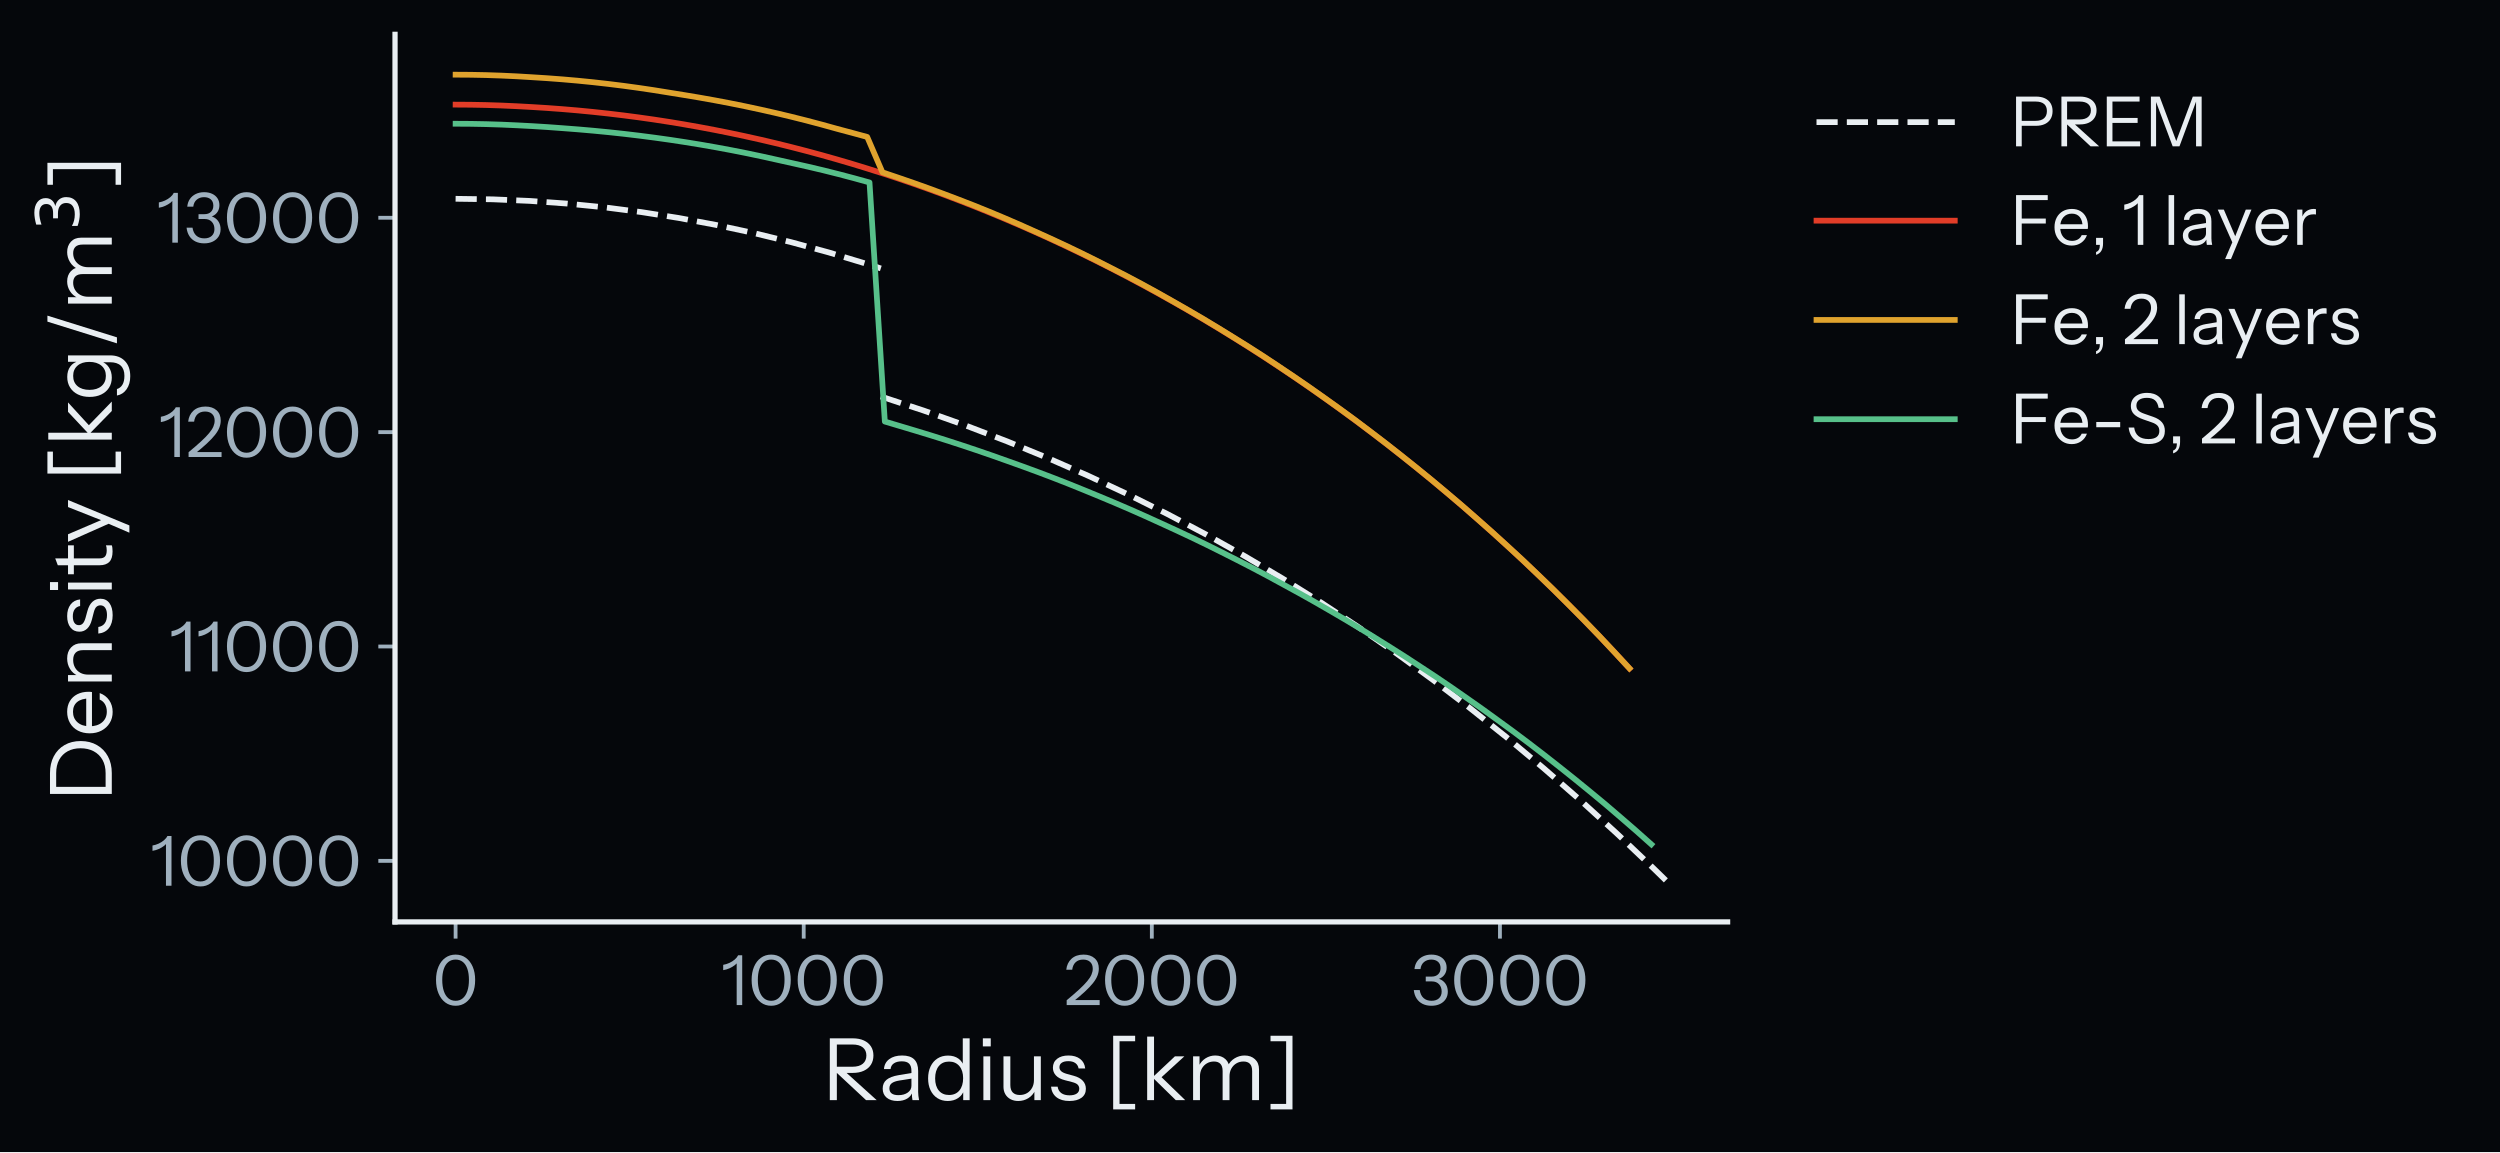
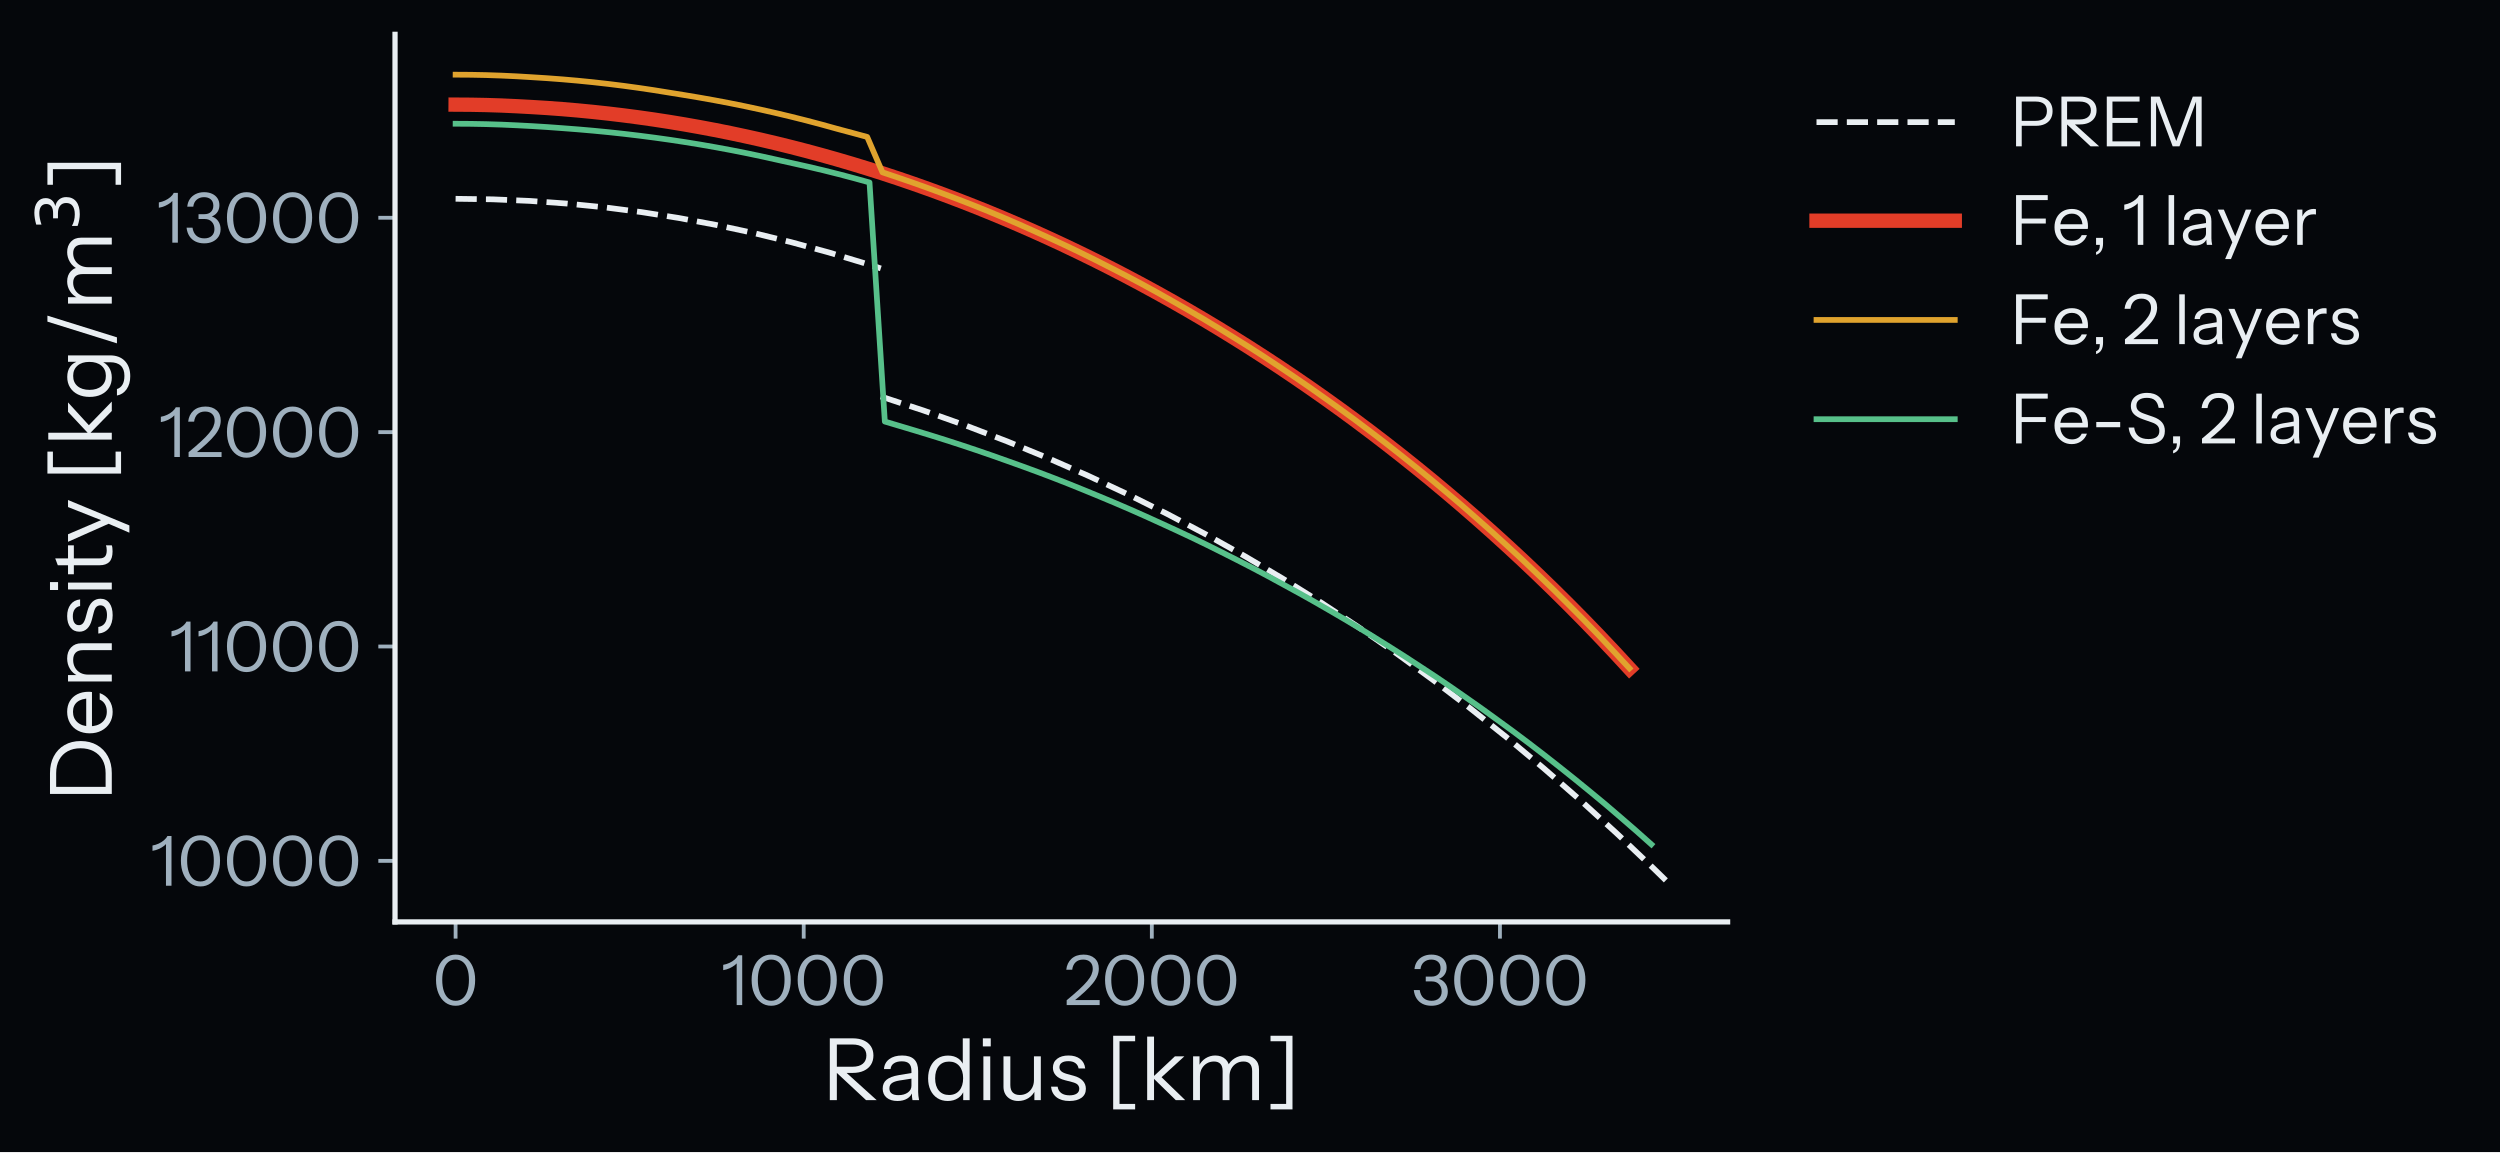
<svg xmlns="http://www.w3.org/2000/svg" xmlns:xlink="http://www.w3.org/1999/xlink" width="524.229pt" height="241.579pt" viewBox="0 0 524.229 241.579" version="1.1">
  <defs>
    <style type="text/css">*{stroke-linejoin: round; stroke-linecap: butt}</style>
  </defs>
  <g id="figure_1">
    <g id="patch_1">
      <path d="M 0 241.579  L 524.229 241.579  L 524.229 0  L 0 0  z " style="fill: #05070b" />
    </g>
    <g id="axes_1">
      <g id="patch_2">
        <path d="M 82.833 193.316  L 362.265 193.316  L 362.265 7.2  L 82.833 7.2  z " style="fill: #05070b" />
      </g>
      <g id="matplotlib.axis_1">
        <g id="xtick_1">
          <g id="line2d_1">
            <defs>
              <path id="m2e974000b8" d="M 0 0  L 0 3.5  " style="stroke: #9fb0be; stroke-width: 0.8" />
            </defs>
            <g>
              <use xlink:href="#m2e974000b8" x="95.534" y="193.316" style="fill: #9fb0be; stroke: #9fb0be; stroke-width: 0.8" />
            </g>
          </g>
          <g id="text_1">
            <g style="fill: #9fb0be" transform="translate(90.70638 210.7564) scale(0.145 -0.145)">
              <defs>
                <path id="InstrumentSans-Regular-30" d="M 2131 -64  Q 1587 -64 1180 240  Q 774 544 547 1085  Q 320 1626 320 2323  Q 320 3021 544 3549  Q 768 4077 1177 4374  Q 1587 4672 2131 4672  Q 2675 4672 3081 4374  Q 3488 4077 3715 3549  Q 3942 3021 3942 2323  Q 3942 1619 3715 1081  Q 3488 544 3081 240  Q 2675 -64 2131 -64  z M 2131 397  Q 2522 397 2797 630  Q 3072 864 3219 1296  Q 3366 1728 3366 2330  Q 3366 2925 3222 3347  Q 3078 3770 2803 3990  Q 2528 4211 2131 4211  Q 1734 4211 1459 3987  Q 1184 3763 1040 3344  Q 896 2925 896 2330  Q 896 1728 1043 1293  Q 1190 858 1465 627  Q 1741 397 2131 397  z " transform="scale(0.015625)" />
              </defs>
              <use xlink:href="#InstrumentSans-Regular-30" />
            </g>
          </g>
        </g>
        <g id="xtick_2">
          <g id="line2d_2">
            <g>
              <use xlink:href="#m2e974000b8" x="168.531" y="193.316" style="fill: #9fb0be; stroke: #9fb0be; stroke-width: 0.8" />
            </g>
          </g>
          <g id="text_2">
            <g style="fill: #9fb0be" transform="translate(151.2129 210.7564) scale(0.145 -0.145)">
              <defs>
                <path id="InstrumentSans-Regular-31" d="M 1440 0  L 1440 4083  L 1574 4051  Q 1498 3878 1280 3705  Q 1062 3533 777 3405  Q 493 3277 192 3232  L 192 3725  Q 493 3776 768 3904  Q 1043 4032 1257 4214  Q 1472 4397 1574 4608  L 1952 4608  L 1952 0  L 1440 0  z " transform="scale(0.015625)" />
              </defs>
              <use xlink:href="#InstrumentSans-Regular-31" />
              <use xlink:href="#InstrumentSans-Regular-30" transform="translate(39.09999 0)" />
              <use xlink:href="#InstrumentSans-Regular-30" transform="translate(105.7 0)" />
              <use xlink:href="#InstrumentSans-Regular-30" transform="translate(172.3 0)" />
            </g>
          </g>
        </g>
        <g id="xtick_3">
          <g id="line2d_3">
            <g>
              <use xlink:href="#m2e974000b8" x="241.528" y="193.316" style="fill: #9fb0be; stroke: #9fb0be; stroke-width: 0.8" />
            </g>
          </g>
          <g id="text_3">
            <g style="fill: #9fb0be" transform="translate(223.0928 210.7564) scale(0.145 -0.145)">
              <defs>
                <path id="InstrumentSans-Regular-32" d="M 256 0  L 256 448  Q 947 1018 1411 1446  Q 1875 1875 2153 2208  Q 2432 2541 2550 2819  Q 2669 3098 2669 3366  Q 2669 3763 2432 3987  Q 2195 4211 1779 4211  Q 1350 4211 1088 3968  Q 826 3725 768 3270  L 218 3270  Q 282 3898 701 4285  Q 1120 4672 1818 4672  Q 2464 4672 2848 4326  Q 3232 3981 3232 3379  Q 3232 3053 3107 2726  Q 2982 2400 2697 2041  Q 2413 1683 1949 1251  Q 1485 819 800 275  L 678 461  L 3309 461  L 3309 0  L 256 0  z " transform="scale(0.015625)" />
              </defs>
              <use xlink:href="#InstrumentSans-Regular-32" />
              <use xlink:href="#InstrumentSans-Regular-30" transform="translate(54.49999 0)" />
              <use xlink:href="#InstrumentSans-Regular-30" transform="translate(121.1 0)" />
              <use xlink:href="#InstrumentSans-Regular-30" transform="translate(187.7 0)" />
            </g>
          </g>
        </g>
        <g id="xtick_4">
          <g id="line2d_4">
            <g>
              <use xlink:href="#m2e974000b8" x="314.525" y="193.316" style="fill: #9fb0be; stroke: #9fb0be; stroke-width: 0.8" />
            </g>
          </g>
          <g id="text_4">
            <g style="fill: #9fb0be" transform="translate(295.879 210.7564) scale(0.145 -0.145)">
              <defs>
                <path id="InstrumentSans-Regular-33" d="M 1894 -64  Q 1434 -64 1085 105  Q 736 275 521 601  Q 307 928 256 1389  L 806 1389  Q 877 909 1158 653  Q 1440 397 1901 397  Q 2336 397 2585 627  Q 2835 858 2835 1254  Q 2835 1670 2592 1929  Q 2349 2189 1939 2189  L 1363 2189  L 1363 2637  L 1920 2637  Q 2291 2637 2512 2851  Q 2733 3066 2733 3424  Q 2733 3802 2499 4006  Q 2266 4211 1869 4211  Q 1478 4211 1203 3984  Q 928 3757 877 3334  L 320 3334  Q 358 3744 563 4041  Q 768 4339 1110 4505  Q 1453 4672 1882 4672  Q 2298 4672 2618 4525  Q 2938 4378 3117 4106  Q 3296 3834 3296 3469  Q 3296 3142 3149 2892  Q 3002 2643 2749 2502  Q 2496 2362 2170 2362  L 2131 2496  Q 2522 2496 2806 2333  Q 3091 2170 3248 1888  Q 3405 1606 3405 1235  Q 3405 851 3213 556  Q 3021 262 2681 99  Q 2342 -64 1894 -64  z " transform="scale(0.015625)" />
              </defs>
              <use xlink:href="#InstrumentSans-Regular-33" />
              <use xlink:href="#InstrumentSans-Regular-30" transform="translate(57.39999 0)" />
              <use xlink:href="#InstrumentSans-Regular-30" transform="translate(124 0)" />
              <use xlink:href="#InstrumentSans-Regular-30" transform="translate(190.6 0)" />
            </g>
          </g>
        </g>
        <g id="text_5">
          <g style="fill: #e9eef2" transform="translate(172.457 230.6889) scale(0.18 -0.18)">
            <defs>
              <path id="InstrumentSans-Regular-52" d="M 550 0  L 550 4608  L 2253 4608  Q 2746 4608 3091 4448  Q 3437 4288 3619 4003  Q 3802 3718 3802 3328  Q 3802 2938 3619 2646  Q 3437 2355 3091 2192  Q 2746 2029 2253 2029  L 934 2029  L 934 2490  L 2234 2490  Q 2746 2490 3011 2714  Q 3277 2938 3277 3328  Q 3277 3712 3014 3929  Q 2752 4147 2234 4147  L 1075 4147  L 1075 0  L 550 0  z M 3251 0  L 800 2285  L 1517 2285  L 4045 0  L 3251 0  z " transform="scale(0.015625)" />
              <path id="InstrumentSans-Regular-61" d="M 2515 0  Q 2490 109 2480 249  Q 2470 390 2470 608  L 2438 608  L 2438 2170  Q 2438 2541 2268 2717  Q 2099 2893 1722 2893  Q 1350 2893 1129 2742  Q 909 2592 883 2317  L 390 2317  Q 422 2790 787 3059  Q 1152 3328 1741 3328  Q 2349 3328 2643 3040  Q 2938 2752 2938 2176  L 2938 608  Q 2938 467 2957 316  Q 2976 166 3008 0  L 2515 0  z M 1395 -64  Q 890 -64 592 182  Q 294 429 294 858  Q 294 1286 588 1523  Q 883 1760 1446 1856  L 2586 2048  L 2586 1626  L 1523 1459  Q 1165 1402 979 1267  Q 794 1133 794 877  Q 794 627 963 499  Q 1133 371 1466 371  Q 1894 371 2166 566  Q 2438 762 2438 1075  L 2522 621  Q 2419 294 2121 115  Q 1824 -64 1395 -64  z " transform="scale(0.015625)" />
              <path id="InstrumentSans-Regular-64" d="M 2886 0  L 2886 762  L 2950 742  Q 2829 371 2505 153  Q 2182 -64 1734 -64  Q 1293 -64 963 147  Q 634 358 451 736  Q 269 1114 269 1619  Q 269 2131 454 2515  Q 640 2899 973 3110  Q 1306 3322 1754 3322  Q 2214 3322 2528 3098  Q 2842 2874 2957 2464  L 2854 2451  L 2854 4608  L 3366 4608  L 3366 0  L 2886 0  z M 1830 384  Q 2323 384 2601 720  Q 2880 1056 2880 1638  Q 2880 2208 2598 2541  Q 2317 2874 1830 2874  Q 1344 2874 1069 2541  Q 794 2208 794 1619  Q 794 1043 1069 713  Q 1344 384 1830 384  z " transform="scale(0.015625)" />
              <path id="InstrumentSans-Regular-69" d="M 512 0  L 512 3264  L 1024 3264  L 1024 0  L 512 0  z M 472 4006  L 472 4608  L 1061 4608  L 1061 4006  L 472 4006  z " transform="scale(0.015625)" />
              <path id="InstrumentSans-Regular-75" d="M 1574 -64  Q 1254 -64 1004 67  Q 755 198 614 438  Q 474 678 474 992  L 474 3264  L 986 3264  L 986 1126  Q 986 755 1168 569  Q 1350 384 1690 384  Q 1997 384 2233 525  Q 2470 666 2608 918  Q 2746 1171 2746 1498  L 2829 723  Q 2669 358 2329 147  Q 1990 -64 1574 -64  z M 2778 0  L 2778 768  L 2746 768  L 2746 3264  L 3258 3264  L 3258 0  L 2778 0  z " transform="scale(0.015625)" />
              <path id="InstrumentSans-Regular-73" d="M 1619 -64  Q 1018 -64 659 214  Q 301 493 250 1005  L 742 1005  Q 787 691 1017 524  Q 1248 358 1632 358  Q 1971 358 2163 486  Q 2355 614 2355 851  Q 2355 1018 2246 1142  Q 2138 1267 1811 1350  L 1286 1485  Q 838 1600 614 1840  Q 390 2080 390 2413  Q 390 2835 704 3081  Q 1018 3328 1555 3328  Q 2086 3328 2419 3072  Q 2752 2816 2797 2362  L 2304 2362  Q 2259 2624 2060 2765  Q 1862 2906 1536 2906  Q 1222 2906 1049 2787  Q 877 2669 877 2451  Q 877 2285 1001 2163  Q 1126 2042 1421 1958  L 1933 1818  Q 2387 1696 2617 1446  Q 2848 1197 2848 845  Q 2848 416 2521 176  Q 2195 -64 1619 -64  z " transform="scale(0.015625)" />
              <path id="InstrumentSans-Regular-20" transform="scale(0.015625)" />
              <path id="InstrumentSans-Regular-5b" d="M 576 -691  L 576 4800  L 2214 4800  L 2214 4390  L 1050 4390  L 1050 -282  L 2214 -282  L 2214 -691  L 576 -691  z " transform="scale(0.015625)" />
              <path id="InstrumentSans-Regular-6b" d="M 512 0  L 512 4736  L 1024 4736  L 1024 0  L 512 0  z M 2643 0  L 909 1696  L 2579 3264  L 3283 3264  L 1408 1549  L 1440 1850  L 3347 0  L 2643 0  z " transform="scale(0.015625)" />
              <path id="InstrumentSans-Regular-6d" d="M 512 0  L 512 3264  L 992 3264  L 992 2496  L 1024 2496  L 1024 0  L 512 0  z M 2714 0  L 2714 2163  Q 2714 2534 2547 2707  Q 2381 2880 2067 2880  Q 1773 2880 1536 2739  Q 1299 2598 1161 2348  Q 1024 2099 1024 1766  L 941 2541  Q 1107 2906 1440 3117  Q 1773 3328 2163 3328  Q 2637 3328 2931 3049  Q 3226 2771 3226 2298  L 3226 0  L 2714 0  z M 4915 0  L 4915 2163  Q 4915 2534 4748 2707  Q 4582 2880 4269 2880  Q 3974 2880 3737 2739  Q 3501 2598 3363 2348  Q 3226 2099 3226 1766  L 3098 2541  Q 3264 2906 3609 3117  Q 3955 3328 4352 3328  Q 4826 3328 5126 3049  Q 5427 2771 5427 2298  L 5427 0  L 4915 0  z " transform="scale(0.015625)" />
              <path id="InstrumentSans-Regular-5d" d="M 2022 4800  L 2022 -691  L 384 -691  L 384 -282  L 1549 -282  L 1549 4390  L 384 4390  L 384 4800  L 2022 4800  z " transform="scale(0.015625)" />
            </defs>
            <use xlink:href="#InstrumentSans-Regular-52" />
            <use xlink:href="#InstrumentSans-Regular-61" transform="translate(65.59999 0)" />
            <use xlink:href="#InstrumentSans-Regular-64" transform="translate(118.9 0)" />
            <use xlink:href="#InstrumentSans-Regular-69" transform="translate(179.5 0)" />
            <use xlink:href="#InstrumentSans-Regular-75" transform="translate(203.5 0)" />
            <use xlink:href="#InstrumentSans-Regular-73" transform="translate(262.3999 0)" />
            <use xlink:href="#InstrumentSans-Regular-20" transform="translate(309.6999 0)" />
            <use xlink:href="#InstrumentSans-Regular-5b" transform="translate(329.6999 0)" />
            <use xlink:href="#InstrumentSans-Regular-6b" transform="translate(370.2999 0)" />
            <use xlink:href="#InstrumentSans-Regular-6d" transform="translate(423.7999 0)" />
            <use xlink:href="#InstrumentSans-Regular-5d" transform="translate(515.9999 0)" />
          </g>
        </g>
      </g>
      <g id="matplotlib.axis_2">
        <g id="ytick_1">
          <g id="line2d_5">
            <defs>
              <path id="m2f46859ac6" d="M 0 0  L -3.5 0  " style="stroke: #9fb0be; stroke-width: 0.8" />
            </defs>
            <g>
              <use xlink:href="#m2f46859ac6" x="82.833" y="180.516" style="fill: #9fb0be; stroke: #9fb0be; stroke-width: 0.8" />
            </g>
          </g>
          <g id="text_6">
            <g style="fill: #9fb0be" transform="translate(31.54 185.736) scale(0.145 -0.145)">
              <use xlink:href="#InstrumentSans-Regular-31" />
              <use xlink:href="#InstrumentSans-Regular-30" transform="translate(39.09999 0)" />
              <use xlink:href="#InstrumentSans-Regular-30" transform="translate(105.7 0)" />
              <use xlink:href="#InstrumentSans-Regular-30" transform="translate(172.3 0)" />
              <use xlink:href="#InstrumentSans-Regular-30" transform="translate(238.9 0)" />
            </g>
          </g>
        </g>
        <g id="ytick_2">
          <g id="line2d_6">
            <g>
              <use xlink:href="#m2f46859ac6" x="82.833" y="135.565" style="fill: #9fb0be; stroke: #9fb0be; stroke-width: 0.8" />
            </g>
          </g>
          <g id="text_7">
            <g style="fill: #9fb0be" transform="translate(35.5275 140.7854) scale(0.145 -0.145)">
              <use xlink:href="#InstrumentSans-Regular-31" />
              <use xlink:href="#InstrumentSans-Regular-31" transform="translate(39.09999 0)" />
              <use xlink:href="#InstrumentSans-Regular-30" transform="translate(78.19998 0)" />
              <use xlink:href="#InstrumentSans-Regular-30" transform="translate(144.8 0)" />
              <use xlink:href="#InstrumentSans-Regular-30" transform="translate(211.4 0)" />
            </g>
          </g>
        </g>
        <g id="ytick_3">
          <g id="line2d_7">
            <g>
              <use xlink:href="#m2f46859ac6" x="82.833" y="90.615" style="fill: #9fb0be; stroke: #9fb0be; stroke-width: 0.8" />
            </g>
          </g>
          <g id="text_8">
            <g style="fill: #9fb0be" transform="translate(33.29359 95.83482) scale(0.145 -0.145)">
              <use xlink:href="#InstrumentSans-Regular-31" />
              <use xlink:href="#InstrumentSans-Regular-32" transform="translate(39.09999 0)" />
              <use xlink:href="#InstrumentSans-Regular-30" transform="translate(93.59998 0)" />
              <use xlink:href="#InstrumentSans-Regular-30" transform="translate(160.2 0)" />
              <use xlink:href="#InstrumentSans-Regular-30" transform="translate(226.8 0)" />
            </g>
          </g>
        </g>
        <g id="ytick_4">
          <g id="line2d_8">
            <g>
              <use xlink:href="#m2f46859ac6" x="82.833" y="45.664" style="fill: #9fb0be; stroke: #9fb0be; stroke-width: 0.8" />
            </g>
          </g>
          <g id="text_9">
            <g style="fill: #9fb0be" transform="translate(32.87219 50.88422) scale(0.145 -0.145)">
              <use xlink:href="#InstrumentSans-Regular-31" />
              <use xlink:href="#InstrumentSans-Regular-33" transform="translate(39.09999 0)" />
              <use xlink:href="#InstrumentSans-Regular-30" transform="translate(96.49998 0)" />
              <use xlink:href="#InstrumentSans-Regular-30" transform="translate(163.1 0)" />
              <use xlink:href="#InstrumentSans-Regular-30" transform="translate(229.7 0)" />
            </g>
          </g>
        </g>
        <g id="text_10">
          <g style="fill: #e9eef2" transform="translate(23.58 168.0282) rotate(-90) scale(0.18 -0.18)">
            <defs>
              <path id="InstrumentSans-Regular-44" d="M 864 0  L 864 461  L 2099 461  Q 2675 461 3091 694  Q 3507 928 3731 1350  Q 3955 1773 3955 2330  Q 3955 2880 3731 3289  Q 3507 3699 3094 3923  Q 2682 4147 2099 4147  L 864 4147  L 864 4608  L 2099 4608  Q 2822 4608 3360 4323  Q 3898 4038 4195 3523  Q 4493 3008 4493 2317  Q 4493 1626 4192 1104  Q 3891 582 3356 291  Q 2822 0 2106 0  L 864 0  z M 550 0  L 550 4608  L 1075 4608  L 1075 0  L 550 0  z " transform="scale(0.015625)" />
              <path id="InstrumentSans-Regular-65" d="M 1850 -64  Q 1382 -64 1024 157  Q 666 378 461 762  Q 256 1146 256 1645  Q 256 2144 457 2525  Q 659 2906 1024 3117  Q 1389 3328 1862 3328  Q 2317 3328 2653 3129  Q 2989 2931 3171 2572  Q 3354 2214 3354 1728  Q 3354 1664 3350 1606  Q 3347 1549 3334 1478  L 640 1478  L 640 1907  L 3021 1907  L 2854 1670  Q 2854 2259 2595 2576  Q 2336 2893 1862 2893  Q 1376 2893 1078 2557  Q 781 2221 781 1651  Q 781 1069 1078 720  Q 1376 371 1875 371  Q 2189 371 2425 508  Q 2662 646 2771 902  L 3258 902  Q 3098 454 2723 195  Q 2349 -64 1850 -64  z " transform="scale(0.015625)" />
              <path id="InstrumentSans-Regular-6e" d="M 512 0  L 512 3264  L 992 3264  L 992 2496  L 1024 2496  L 1024 0  L 512 0  z M 2848 0  L 2848 2138  Q 2848 2509 2662 2694  Q 2477 2880 2112 2880  Q 1792 2880 1545 2739  Q 1299 2598 1161 2348  Q 1024 2099 1024 1766  L 941 2541  Q 1107 2906 1449 3117  Q 1792 3328 2227 3328  Q 2739 3328 3049 3037  Q 3360 2746 3360 2272  L 3360 0  L 2848 0  z " transform="scale(0.015625)" />
              <path id="InstrumentSans-Regular-74" d="M 1818 -58  Q 1274 -58 1027 188  Q 781 435 781 902  L 781 4026  L 1293 4218  L 1293 909  Q 1293 634 1433 506  Q 1574 378 1894 378  Q 2022 378 2115 394  Q 2208 410 2266 435  L 2266 0  Q 2202 -26 2083 -42  Q 1965 -58 1818 -58  z M 109 2829  L 109 3264  L 2266 3264  L 2266 2829  L 109 2829  z " transform="scale(0.015625)" />
              <path id="InstrumentSans-Regular-79" d="M 794 -1312  L 1523 384  L 1638 563  L 2707 3264  L 3232 3264  L 1338 -1312  L 794 -1312  z M 1581 -32  L 115 3264  L 678 3264  L 1939 314  L 1581 -32  z " transform="scale(0.015625)" />
              <path id="InstrumentSans-Regular-67" d="M 1811 -1376  Q 1229 -1376 841 -1104  Q 454 -832 371 -384  L 858 -384  Q 928 -640 1174 -790  Q 1421 -941 1843 -941  Q 2342 -941 2598 -669  Q 2854 -397 2854 128  L 2854 826  L 2918 813  Q 2810 442 2483 221  Q 2157 0 1709 0  Q 1280 0 953 208  Q 627 416 448 787  Q 269 1158 269 1651  Q 269 2150 454 2528  Q 640 2906 976 3114  Q 1312 3322 1760 3322  Q 2221 3322 2531 3098  Q 2842 2874 2944 2458  L 2886 2451  L 2886 3264  L 3366 3264  L 3366 128  Q 3366 -570 2950 -973  Q 2534 -1376 1811 -1376  z M 1837 442  Q 2317 442 2598 774  Q 2880 1107 2880 1677  Q 2880 2234 2598 2557  Q 2317 2880 1837 2880  Q 1350 2880 1072 2553  Q 794 2227 794 1658  Q 794 1101 1075 771  Q 1357 442 1837 442  z " transform="scale(0.015625)" />
              <path id="InstrumentSans-Regular-2f" d="M 384 -384  L 2003 4800  L 2451 4800  L 832 -384  L 384 -384  z " transform="scale(0.015625)" />
              <path id="DejaVuSans-33" d="M 2597 2516  Q 3050 2419 3304 2112  Q 3559 1806 3559 1356  Q 3559 666 3084 287  Q 2609 -91 1734 -91  Q 1441 -91 1130 -33  Q 819 25 488 141  L 488 750  Q 750 597 1062 519  Q 1375 441 1716 441  Q 2309 441 2620 675  Q 2931 909 2931 1356  Q 2931 1769 2642 2001  Q 2353 2234 1838 2234  L 1294 2234  L 1294 2753  L 1863 2753  Q 2328 2753 2575 2939  Q 2822 3125 2822 3475  Q 2822 3834 2567 4026  Q 2313 4219 1838 4219  Q 1578 4219 1281 4162  Q 984 4106 628 3988  L 628 4550  Q 988 4650 1302 4700  Q 1616 4750 1894 4750  Q 2613 4750 3031 4423  Q 3450 4097 3450 3541  Q 3450 3153 3228 2886  Q 3006 2619 2597 2516  z " transform="scale(0.015625)" />
            </defs>
            <use xlink:href="#InstrumentSans-Regular-44" transform="translate(0 0.765625)" />
            <use xlink:href="#InstrumentSans-Regular-65" transform="translate(75.19998 0.765625)" />
            <use xlink:href="#InstrumentSans-Regular-6e" transform="translate(131.6 0.765625)" />
            <use xlink:href="#InstrumentSans-Regular-73" transform="translate(191.5 0.765625)" />
            <use xlink:href="#InstrumentSans-Regular-69" transform="translate(238.8 0.765625)" />
            <use xlink:href="#InstrumentSans-Regular-74" transform="translate(262.7999 0.765625)" />
            <use xlink:href="#InstrumentSans-Regular-79" transform="translate(300.4999 0.765625)" />
            <use xlink:href="#InstrumentSans-Regular-20" transform="translate(352.7999 0.765625)" />
            <use xlink:href="#InstrumentSans-Regular-5b" transform="translate(372.7999 0.765625)" />
            <use xlink:href="#InstrumentSans-Regular-6b" transform="translate(413.3999 0.765625)" />
            <use xlink:href="#InstrumentSans-Regular-67" transform="translate(466.8999 0.765625)" />
            <use xlink:href="#InstrumentSans-Regular-2f" transform="translate(527.4999 0.765625)" />
            <use xlink:href="#InstrumentSans-Regular-6d" transform="translate(571.7999 0.765625)" />
            <use xlink:href="#DejaVuSans-33" transform="translate(664.9569 39.04688) scale(0.7)" />
            <use xlink:href="#InstrumentSans-Regular-5d" transform="translate(712.2274 0.765625)" />
          </g>
        </g>
      </g>
      <g id="line2d_9">
        <path d="M 95.534 41.686  L 103.312 41.797  L 111.092 42.131  L 118.876 42.687  L 126.667 43.466  L 134.469 44.471  L 142.286 45.701  L 150.119 47.159  L 157.975 48.848  L 165.853 50.769  L 173.757 52.925  L 181.691 55.321  L 184.7 56.29  L 184.7 56.29  " clip-path="url(#pd178bec94d)" style="fill: none; stroke-dasharray: 4.44,1.92; stroke-dashoffset: 0; stroke: #e9eef2; stroke-width: 1.2" />
      </g>
      <g id="line2d_10">
        <path d="M 184.7 83.138  L 193.693 86.097  L 202.522 89.236  L 211.202 92.557  L 219.75 96.065  L 228.179 99.764  L 236.504 103.661  L 244.735 107.759  L 252.879 112.062  L 260.945 116.575  L 268.945 121.307  L 276.888 126.262  L 284.776 131.447  L 292.62 136.868  L 300.422 142.532  L 308.191 148.447  L 315.931 154.62  L 323.647 161.058  L 331.342 167.769  L 339.021 174.762  L 346.691 182.048  L 349.564 184.857  L 349.564 184.857  " clip-path="url(#pd178bec94d)" style="fill: none; stroke-dasharray: 4.44,1.92; stroke-dashoffset: 0; stroke: #e9eef2; stroke-width: 1.2" />
      </g>
      <g id="line2d_11">
-         <path d="M 95.534 21.94  L 98.731 21.961  L 101.928 22.023  L 105.125 22.126  L 108.322 22.271  L 111.518 22.446  L 114.715 22.646  L 117.912 22.882  L 121.109 23.154  L 124.305 23.463  L 127.502 23.809  L 130.699 24.192  L 133.896 24.61  L 137.093 25.064  L 140.289 25.555  L 143.486 26.085  L 146.683 26.651  L 149.88 27.253  L 153.077 27.893  L 156.273 28.571  L 159.47 29.282  L 162.667 30.033  L 165.864 30.823  L 169.06 31.648  L 172.257 32.512  L 175.454 33.413  L 178.651 34.351  L 181.848 35.329  L 185.044 36.344  L 188.241 37.398  L 191.438 38.489  L 194.635 39.621  L 197.832 40.791  L 201.028 41.999  L 204.225 43.248  L 207.422 44.535  L 210.619 45.863  L 213.815 47.23  L 217.012 48.637  L 220.209 50.085  L 223.406 51.574  L 226.603 53.105  L 229.799 54.675  L 232.996 56.287  L 236.193 57.943  L 239.39 59.641  L 242.587 61.382  L 245.783 63.166  L 248.98 64.992  L 252.177 66.865  L 255.374 68.779  L 258.57 70.741  L 261.767 72.746  L 264.964 74.8  L 268.161 76.898  L 271.358 79.046  L 274.554 81.241  L 277.751 83.484  L 280.948 85.777  L 284.145 88.12  L 287.342 90.515  L 290.538 92.96  L 293.735 95.46  L 296.932 98.013  L 300.129 100.62  L 303.325 103.285  L 306.522 106.006  L 309.719 108.785  L 312.916 111.625  L 316.113 114.527  L 319.309 117.491  L 322.506 120.52  L 325.703 123.616  L 328.9 126.779  L 332.097 130.013  L 335.293 133.321  L 338.49 136.705  L 341.687 140.167  " clip-path="url(#pd178bec94d)" style="fill: none; stroke: #e23d28; stroke-width: 1.2; stroke-linecap: square" />
+         <path d="M 95.534 21.94  L 98.731 21.961  L 101.928 22.023  L 105.125 22.126  L 108.322 22.271  L 111.518 22.446  L 114.715 22.646  L 117.912 22.882  L 121.109 23.154  L 124.305 23.463  L 127.502 23.809  L 130.699 24.192  L 133.896 24.61  L 137.093 25.064  L 140.289 25.555  L 143.486 26.085  L 146.683 26.651  L 149.88 27.253  L 153.077 27.893  L 156.273 28.571  L 159.47 29.282  L 162.667 30.033  L 165.864 30.823  L 169.06 31.648  L 172.257 32.512  L 175.454 33.413  L 178.651 34.351  L 181.848 35.329  L 185.044 36.344  L 188.241 37.398  L 191.438 38.489  L 194.635 39.621  L 197.832 40.791  L 201.028 41.999  L 204.225 43.248  L 207.422 44.535  L 210.619 45.863  L 213.815 47.23  L 217.012 48.637  L 220.209 50.085  L 223.406 51.574  L 226.603 53.105  L 229.799 54.675  L 232.996 56.287  L 236.193 57.943  L 239.39 59.641  L 242.587 61.382  L 245.783 63.166  L 248.98 64.992  L 252.177 66.865  L 255.374 68.779  L 258.57 70.741  L 261.767 72.746  L 264.964 74.8  L 268.161 76.898  L 271.358 79.046  L 274.554 81.241  L 277.751 83.484  L 280.948 85.777  L 284.145 88.12  L 287.342 90.515  L 290.538 92.96  L 293.735 95.46  L 296.932 98.013  L 300.129 100.62  L 303.325 103.285  L 306.522 106.006  L 309.719 108.785  L 312.916 111.625  L 316.113 114.527  L 319.309 117.491  L 322.506 120.52  L 325.703 123.616  L 328.9 126.779  L 332.097 130.013  L 335.293 133.321  L 338.49 136.705  L 341.687 140.167  " clip-path="url(#pd178bec94d)" style="fill: none; stroke: #e23d28; stroke-width: 3; stroke-linecap: square" />
      </g>
      <g id="line2d_12">
        <path d="M 95.534 15.66  L 98.731 15.681  L 101.928 15.745  L 105.125 15.852  L 108.321 16.001  L 111.518 16.193  L 114.715 16.396  L 117.911 16.637  L 121.108 16.916  L 124.305 17.236  L 127.502 17.595  L 130.698 17.992  L 133.895 18.428  L 137.092 18.903  L 140.288 19.418  L 143.485 19.934  L 146.682 20.468  L 149.878 21.039  L 153.075 21.646  L 156.272 22.292  L 159.469 22.976  L 162.665 23.699  L 165.862 24.462  L 169.059 25.264  L 172.255 26.108  L 175.452 26.993  L 178.649 27.847  L 181.846 28.715  L 185.042 36.135  L 188.239 37.212  L 191.436 38.312  L 194.632 39.453  L 197.829 40.636  L 201.026 41.847  L 204.223 43.087  L 207.419 44.381  L 210.616 45.718  L 213.813 47.101  L 217.009 48.528  L 220.206 49.975  L 223.403 51.46  L 226.599 52.992  L 229.796 54.571  L 232.993 56.199  L 236.19 57.838  L 239.386 59.53  L 242.583 61.284  L 245.78 63.09  L 248.976 64.915  L 252.173 66.783  L 255.37 68.705  L 258.567 70.681  L 261.763 72.668  L 264.96 74.714  L 268.157 76.838  L 271.353 78.985  L 274.55 81.179  L 277.747 83.438  L 280.944 85.722  L 284.14 88.056  L 287.337 90.468  L 290.534 92.908  L 293.73 95.418  L 296.927 97.977  L 300.124 100.574  L 303.32 103.249  L 306.517 105.959  L 309.714 108.762  L 312.911 111.592  L 316.107 114.504  L 319.304 117.447  L 322.501 120.5  L 325.697 123.588  L 328.894 126.766  L 332.091 129.985  L 335.288 133.293  L 338.484 136.699  L 341.681 140.15  " clip-path="url(#pd178bec94d)" style="fill: none; stroke: #e0a32e; stroke-width: 1.2; stroke-linecap: square" />
      </g>
      <g id="line2d_13">
        <path d="M 95.534 25.948  L 98.749 25.969  L 101.964 26.031  L 105.178 26.134  L 108.393 26.278  L 111.607 26.447  L 114.822 26.648  L 118.037 26.885  L 121.251 27.133  L 124.466 27.413  L 127.68 27.726  L 130.895 28.074  L 134.109 28.457  L 137.324 28.874  L 140.539 29.326  L 143.753 29.815  L 146.968 30.339  L 150.182 30.901  L 153.397 31.499  L 156.612 32.136  L 159.826 32.811  L 163.041 33.525  L 166.255 34.242  L 169.47 34.962  L 172.684 35.721  L 175.899 36.527  L 179.114 37.374  L 182.328 38.263  L 185.543 88.396  L 188.757 89.353  L 191.972 90.314  L 195.187 91.294  L 198.401 92.304  L 201.616 93.346  L 204.83 94.421  L 208.045 95.528  L 211.26 96.669  L 214.474 97.818  L 217.689 99  L 220.903 100.217  L 224.118 101.474  L 227.332 102.775  L 230.547 104.098  L 233.762 105.443  L 236.976 106.826  L 240.191 108.249  L 243.405 109.712  L 246.62 111.186  L 249.835 112.694  L 253.049 114.244  L 256.264 115.842  L 259.478 117.468  L 262.693 119.126  L 265.907 120.829  L 269.122 122.58  L 272.337 124.335  L 275.551 126.138  L 278.766 127.991  L 281.98 129.87  L 285.195 131.798  L 288.41 133.78  L 291.624 135.786  L 294.839 137.829  L 298.053 139.931  L 301.268 142.046  L 304.483 144.23  L 307.697 146.468  L 310.912 148.73  L 314.126 151.06  L 317.341 153.405  L 320.555 155.816  L 323.77 158.283  L 326.985 160.807  L 330.199 163.37  L 333.414 165.991  L 336.628 168.651  L 339.843 171.407  L 343.058 174.192  L 346.272 177.053  " clip-path="url(#pd178bec94d)" style="fill: none; stroke: #57c08a; stroke-width: 1.2; stroke-linecap: square" />
      </g>
      <g id="patch_3">
        <path d="M 82.833 193.316  L 82.833 7.2  " style="fill: none; stroke: #e9eef2; stroke-width: 1.1; stroke-linejoin: miter; stroke-linecap: square" />
      </g>
      <g id="patch_4">
        <path d="M 82.833 193.316  L 362.265 193.316  " style="fill: none; stroke: #e9eef2; stroke-width: 1.1; stroke-linejoin: miter; stroke-linecap: square" />
      </g>
      <g id="legend_1">
        <g id="line2d_14">
          <path d="M 380.904 25.615  L 395.404 25.615  L 409.904 25.615  " style="fill: none; stroke-dasharray: 4.44,1.92; stroke-dashoffset: 0; stroke: #e9eef2; stroke-width: 1.2" />
        </g>
        <g id="text_11">
          <g style="fill: #e9eef2" transform="translate(421.5036 30.69) scale(0.145 -0.145)">
            <defs>
              <path id="InstrumentSans-Regular-50" d="M 550 0  L 550 4608  L 2381 4608  Q 2874 4608 3219 4448  Q 3565 4288 3747 3987  Q 3930 3686 3930 3264  Q 3930 2842 3747 2538  Q 3565 2234 3219 2067  Q 2874 1901 2381 1901  L 934 1901  L 934 2362  L 2362 2362  Q 2874 2362 3139 2595  Q 3405 2829 3405 3264  Q 3405 3699 3142 3923  Q 2880 4147 2362 4147  L 1075 4147  L 1075 0  L 550 0  z " transform="scale(0.015625)" />
              <path id="InstrumentSans-Regular-45" d="M 550 0  L 550 4608  L 1075 4608  L 1075 0  L 550 0  z M 819 0  L 819 461  L 3635 461  L 3635 0  L 819 0  z M 819 2170  L 819 2630  L 3405 2630  L 3405 2170  L 819 2170  z M 819 4147  L 819 4608  L 3584 4608  L 3584 4147  L 819 4147  z " transform="scale(0.015625)" />
              <path id="InstrumentSans-Regular-4d" d="M 550 0  L 550 4608  L 1357 4608  L 3021 166  L 2778 166  L 4429 4608  L 5248 4608  L 5248 0  L 4730 0  L 4730 4333  L 4800 4333  L 3194 0  L 2566 0  L 960 4294  L 1030 4294  L 1030 0  L 550 0  z " transform="scale(0.015625)" />
            </defs>
            <use xlink:href="#InstrumentSans-Regular-50" />
            <use xlink:href="#InstrumentSans-Regular-52" transform="translate(65.59999 0)" />
            <use xlink:href="#InstrumentSans-Regular-45" transform="translate(131.2 0)" />
            <use xlink:href="#InstrumentSans-Regular-4d" transform="translate(195 0)" />
          </g>
        </g>
        <g id="line2d_15">
-           <path d="M 380.904 46.278  L 395.404 46.278  L 409.904 46.278  " style="fill: none; stroke: #e23d28; stroke-width: 1.2; stroke-linecap: square" />
+           <path d="M 380.904 46.278  L 395.404 46.278  L 409.904 46.278  " style="fill: none; stroke: #e23d28; stroke-width: 3; stroke-linecap: square" />
        </g>
        <g id="text_12">
          <g style="fill: #e9eef2" transform="translate(421.5036 51.3525) scale(0.145 -0.145)">
            <defs>
              <path id="InstrumentSans-Regular-46" d="M 550 0  L 550 4608  L 1075 4608  L 1075 0  L 550 0  z M 819 1978  L 819 2438  L 3302 2438  L 3302 1978  L 819 1978  z M 819 4147  L 819 4608  L 3482 4608  L 3482 4147  L 819 4147  z " transform="scale(0.015625)" />
              <path id="InstrumentSans-Regular-2c" d="M 493 -922  L 493 -659  Q 678 -589 761 -438  Q 845 -288 845 19  L 1043 0  L 493 0  L 493 653  L 1139 653  L 1139 134  Q 1139 -275 985 -544  Q 832 -813 493 -922  z " transform="scale(0.015625)" />
              <path id="InstrumentSans-Regular-6c" d="M 512 0  L 512 4608  L 1024 4608  L 1024 0  L 512 0  z " transform="scale(0.015625)" />
              <path id="InstrumentSans-Regular-72" d="M 512 0  L 512 3264  L 992 3264  L 992 2432  L 1024 2432  L 1024 0  L 512 0  z M 1024 1702  L 941 2477  Q 1056 2893 1350 3110  Q 1645 3328 2029 3328  Q 2189 3328 2246 3302  L 2246 2810  Q 2214 2822 2156 2825  Q 2099 2829 2016 2829  Q 1530 2829 1277 2537  Q 1024 2246 1024 1702  z " transform="scale(0.015625)" />
            </defs>
            <use xlink:href="#InstrumentSans-Regular-46" />
            <use xlink:href="#InstrumentSans-Regular-65" transform="translate(60.2 0)" />
            <use xlink:href="#InstrumentSans-Regular-2c" transform="translate(116.6 0)" />
            <use xlink:href="#InstrumentSans-Regular-20" transform="translate(142.1 0)" />
            <use xlink:href="#InstrumentSans-Regular-31" transform="translate(162.1 0)" />
            <use xlink:href="#InstrumentSans-Regular-20" transform="translate(201.2 0)" />
            <use xlink:href="#InstrumentSans-Regular-6c" transform="translate(221.1999 0)" />
            <use xlink:href="#InstrumentSans-Regular-61" transform="translate(245.1999 0)" />
            <use xlink:href="#InstrumentSans-Regular-79" transform="translate(298.4999 0)" />
            <use xlink:href="#InstrumentSans-Regular-65" transform="translate(350.7999 0)" />
            <use xlink:href="#InstrumentSans-Regular-72" transform="translate(407.1999 0)" />
          </g>
        </g>
        <g id="line2d_16">
          <path d="M 380.904 67.085  L 395.404 67.085  L 409.904 67.085  " style="fill: none; stroke: #e0a32e; stroke-width: 1.2; stroke-linecap: square" />
        </g>
        <g id="text_13">
          <g style="fill: #e9eef2" transform="translate(421.5036 72.16) scale(0.145 -0.145)">
            <use xlink:href="#InstrumentSans-Regular-46" />
            <use xlink:href="#InstrumentSans-Regular-65" transform="translate(60.2 0)" />
            <use xlink:href="#InstrumentSans-Regular-2c" transform="translate(116.6 0)" />
            <use xlink:href="#InstrumentSans-Regular-20" transform="translate(142.1 0)" />
            <use xlink:href="#InstrumentSans-Regular-32" transform="translate(162.1 0)" />
            <use xlink:href="#InstrumentSans-Regular-20" transform="translate(216.5999 0)" />
            <use xlink:href="#InstrumentSans-Regular-6c" transform="translate(236.5999 0)" />
            <use xlink:href="#InstrumentSans-Regular-61" transform="translate(260.5999 0)" />
            <use xlink:href="#InstrumentSans-Regular-79" transform="translate(313.8999 0)" />
            <use xlink:href="#InstrumentSans-Regular-65" transform="translate(366.1999 0)" />
            <use xlink:href="#InstrumentSans-Regular-72" transform="translate(422.5999 0)" />
            <use xlink:href="#InstrumentSans-Regular-73" transform="translate(460.0999 0)" />
          </g>
        </g>
        <g id="line2d_17">
          <path d="M 380.904 87.906  L 395.404 87.906  L 409.904 87.906  " style="fill: none; stroke: #57c08a; stroke-width: 1.2; stroke-linecap: square" />
        </g>
        <g id="text_14">
          <g style="fill: #e9eef2" transform="translate(421.5036 92.98109) scale(0.145 -0.145)">
            <defs>
              <path id="InstrumentSans-Regular-2d" d="M 512 1498  L 512 1984  L 2726 1984  L 2726 1498  L 512 1498  z " transform="scale(0.015625)" />
              <path id="InstrumentSans-Regular-53" d="M 2112 -58  Q 1306 -58 829 339  Q 352 736 269 1472  L 781 1472  Q 851 941 1184 672  Q 1517 403 2106 403  Q 2605 403 2857 592  Q 3110 781 3110 1146  Q 3110 1459 2937 1644  Q 2765 1830 2400 1952  L 1626 2221  Q 1037 2426 755 2717  Q 474 3008 474 3456  Q 474 3827 659 4099  Q 845 4371 1184 4524  Q 1523 4678 1971 4678  Q 2662 4678 3078 4316  Q 3494 3955 3558 3290  L 3046 3290  Q 2963 3770 2704 3994  Q 2445 4218 1958 4218  Q 1498 4218 1242 4032  Q 986 3846 986 3507  Q 986 3219 1165 3046  Q 1344 2874 1722 2746  L 2547 2458  Q 3085 2272 3353 1955  Q 3622 1638 3622 1152  Q 3622 576 3228 259  Q 2835 -58 2112 -58  z " transform="scale(0.015625)" />
            </defs>
            <use xlink:href="#InstrumentSans-Regular-46" />
            <use xlink:href="#InstrumentSans-Regular-65" transform="translate(60.2 0)" />
            <use xlink:href="#InstrumentSans-Regular-2d" transform="translate(116.6 0)" />
            <use xlink:href="#InstrumentSans-Regular-53" transform="translate(167.2 0)" />
            <use xlink:href="#InstrumentSans-Regular-2c" transform="translate(228 0)" />
            <use xlink:href="#InstrumentSans-Regular-20" transform="translate(253.5 0)" />
            <use xlink:href="#InstrumentSans-Regular-32" transform="translate(273.4999 0)" />
            <use xlink:href="#InstrumentSans-Regular-20" transform="translate(327.9999 0)" />
            <use xlink:href="#InstrumentSans-Regular-6c" transform="translate(347.9999 0)" />
            <use xlink:href="#InstrumentSans-Regular-61" transform="translate(371.9999 0)" />
            <use xlink:href="#InstrumentSans-Regular-79" transform="translate(425.2999 0)" />
            <use xlink:href="#InstrumentSans-Regular-65" transform="translate(477.5999 0)" />
            <use xlink:href="#InstrumentSans-Regular-72" transform="translate(533.9999 0)" />
            <use xlink:href="#InstrumentSans-Regular-73" transform="translate(571.4998 0)" />
          </g>
        </g>
      </g>
    </g>
  </g>
  <defs>
    <clipPath id="pd178bec94d">
      <rect x="82.833" y="7.2" width="279.432" height="186.116" />
    </clipPath>
  </defs>
</svg>
